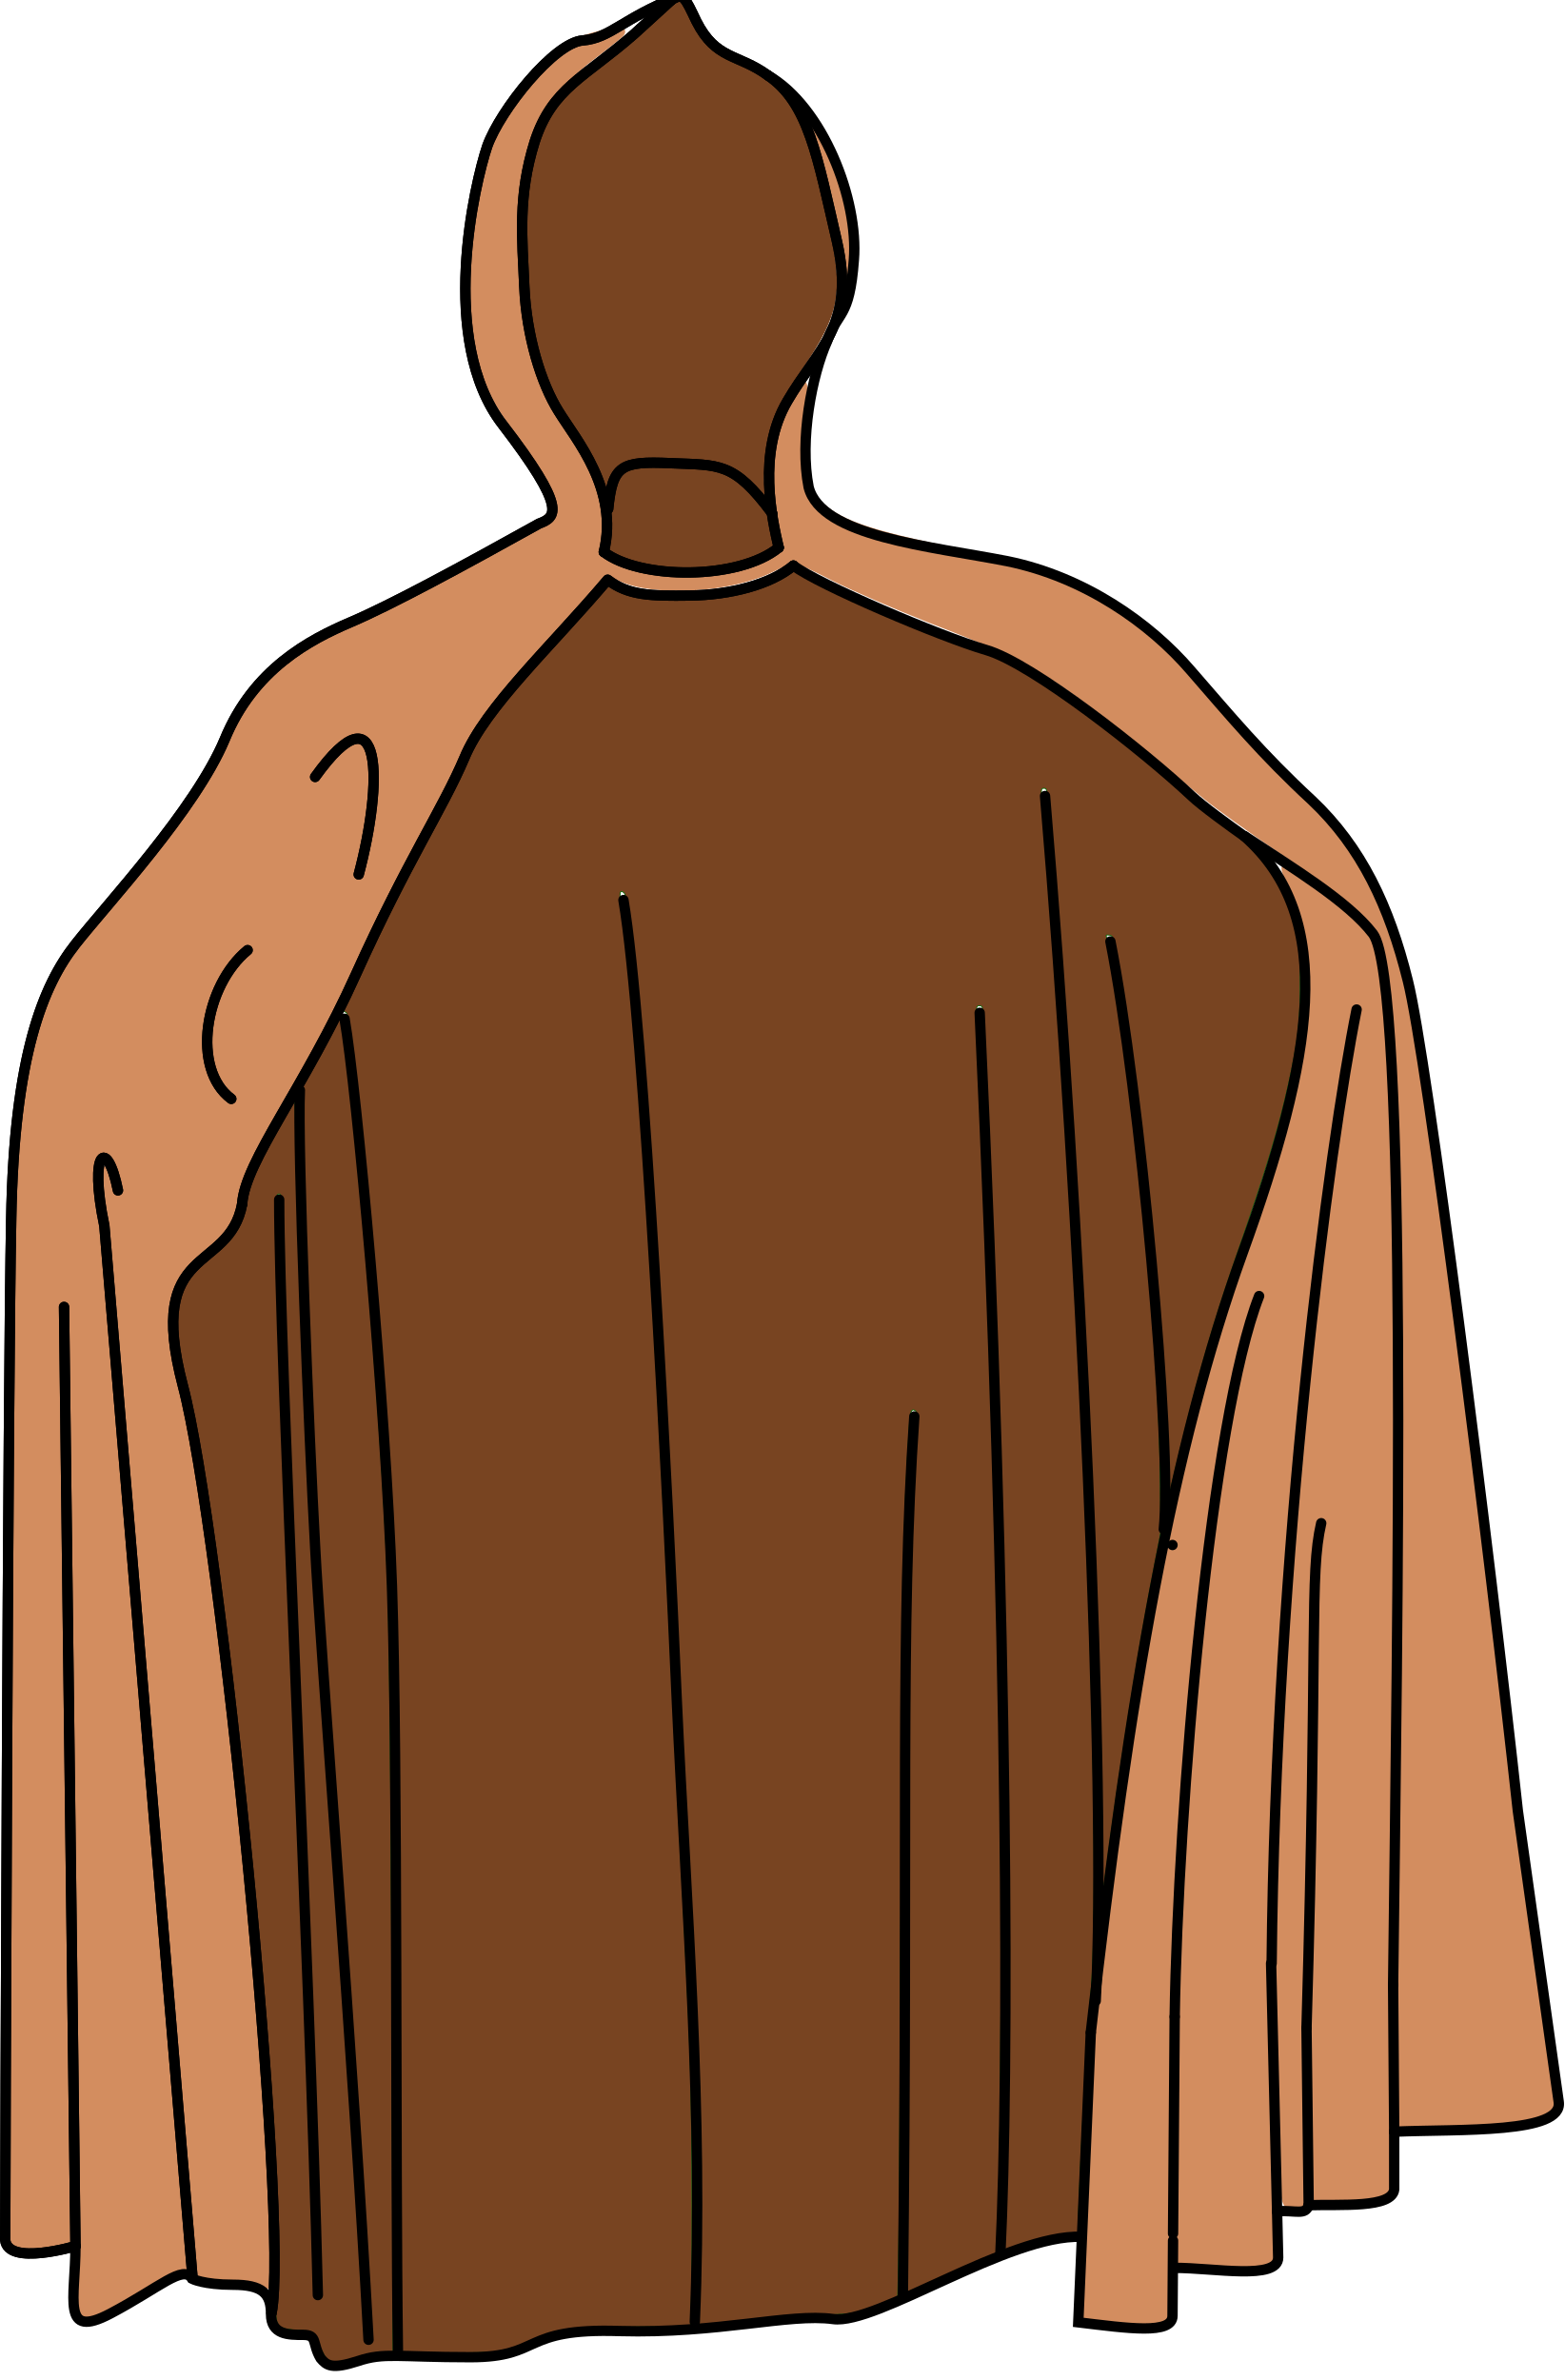
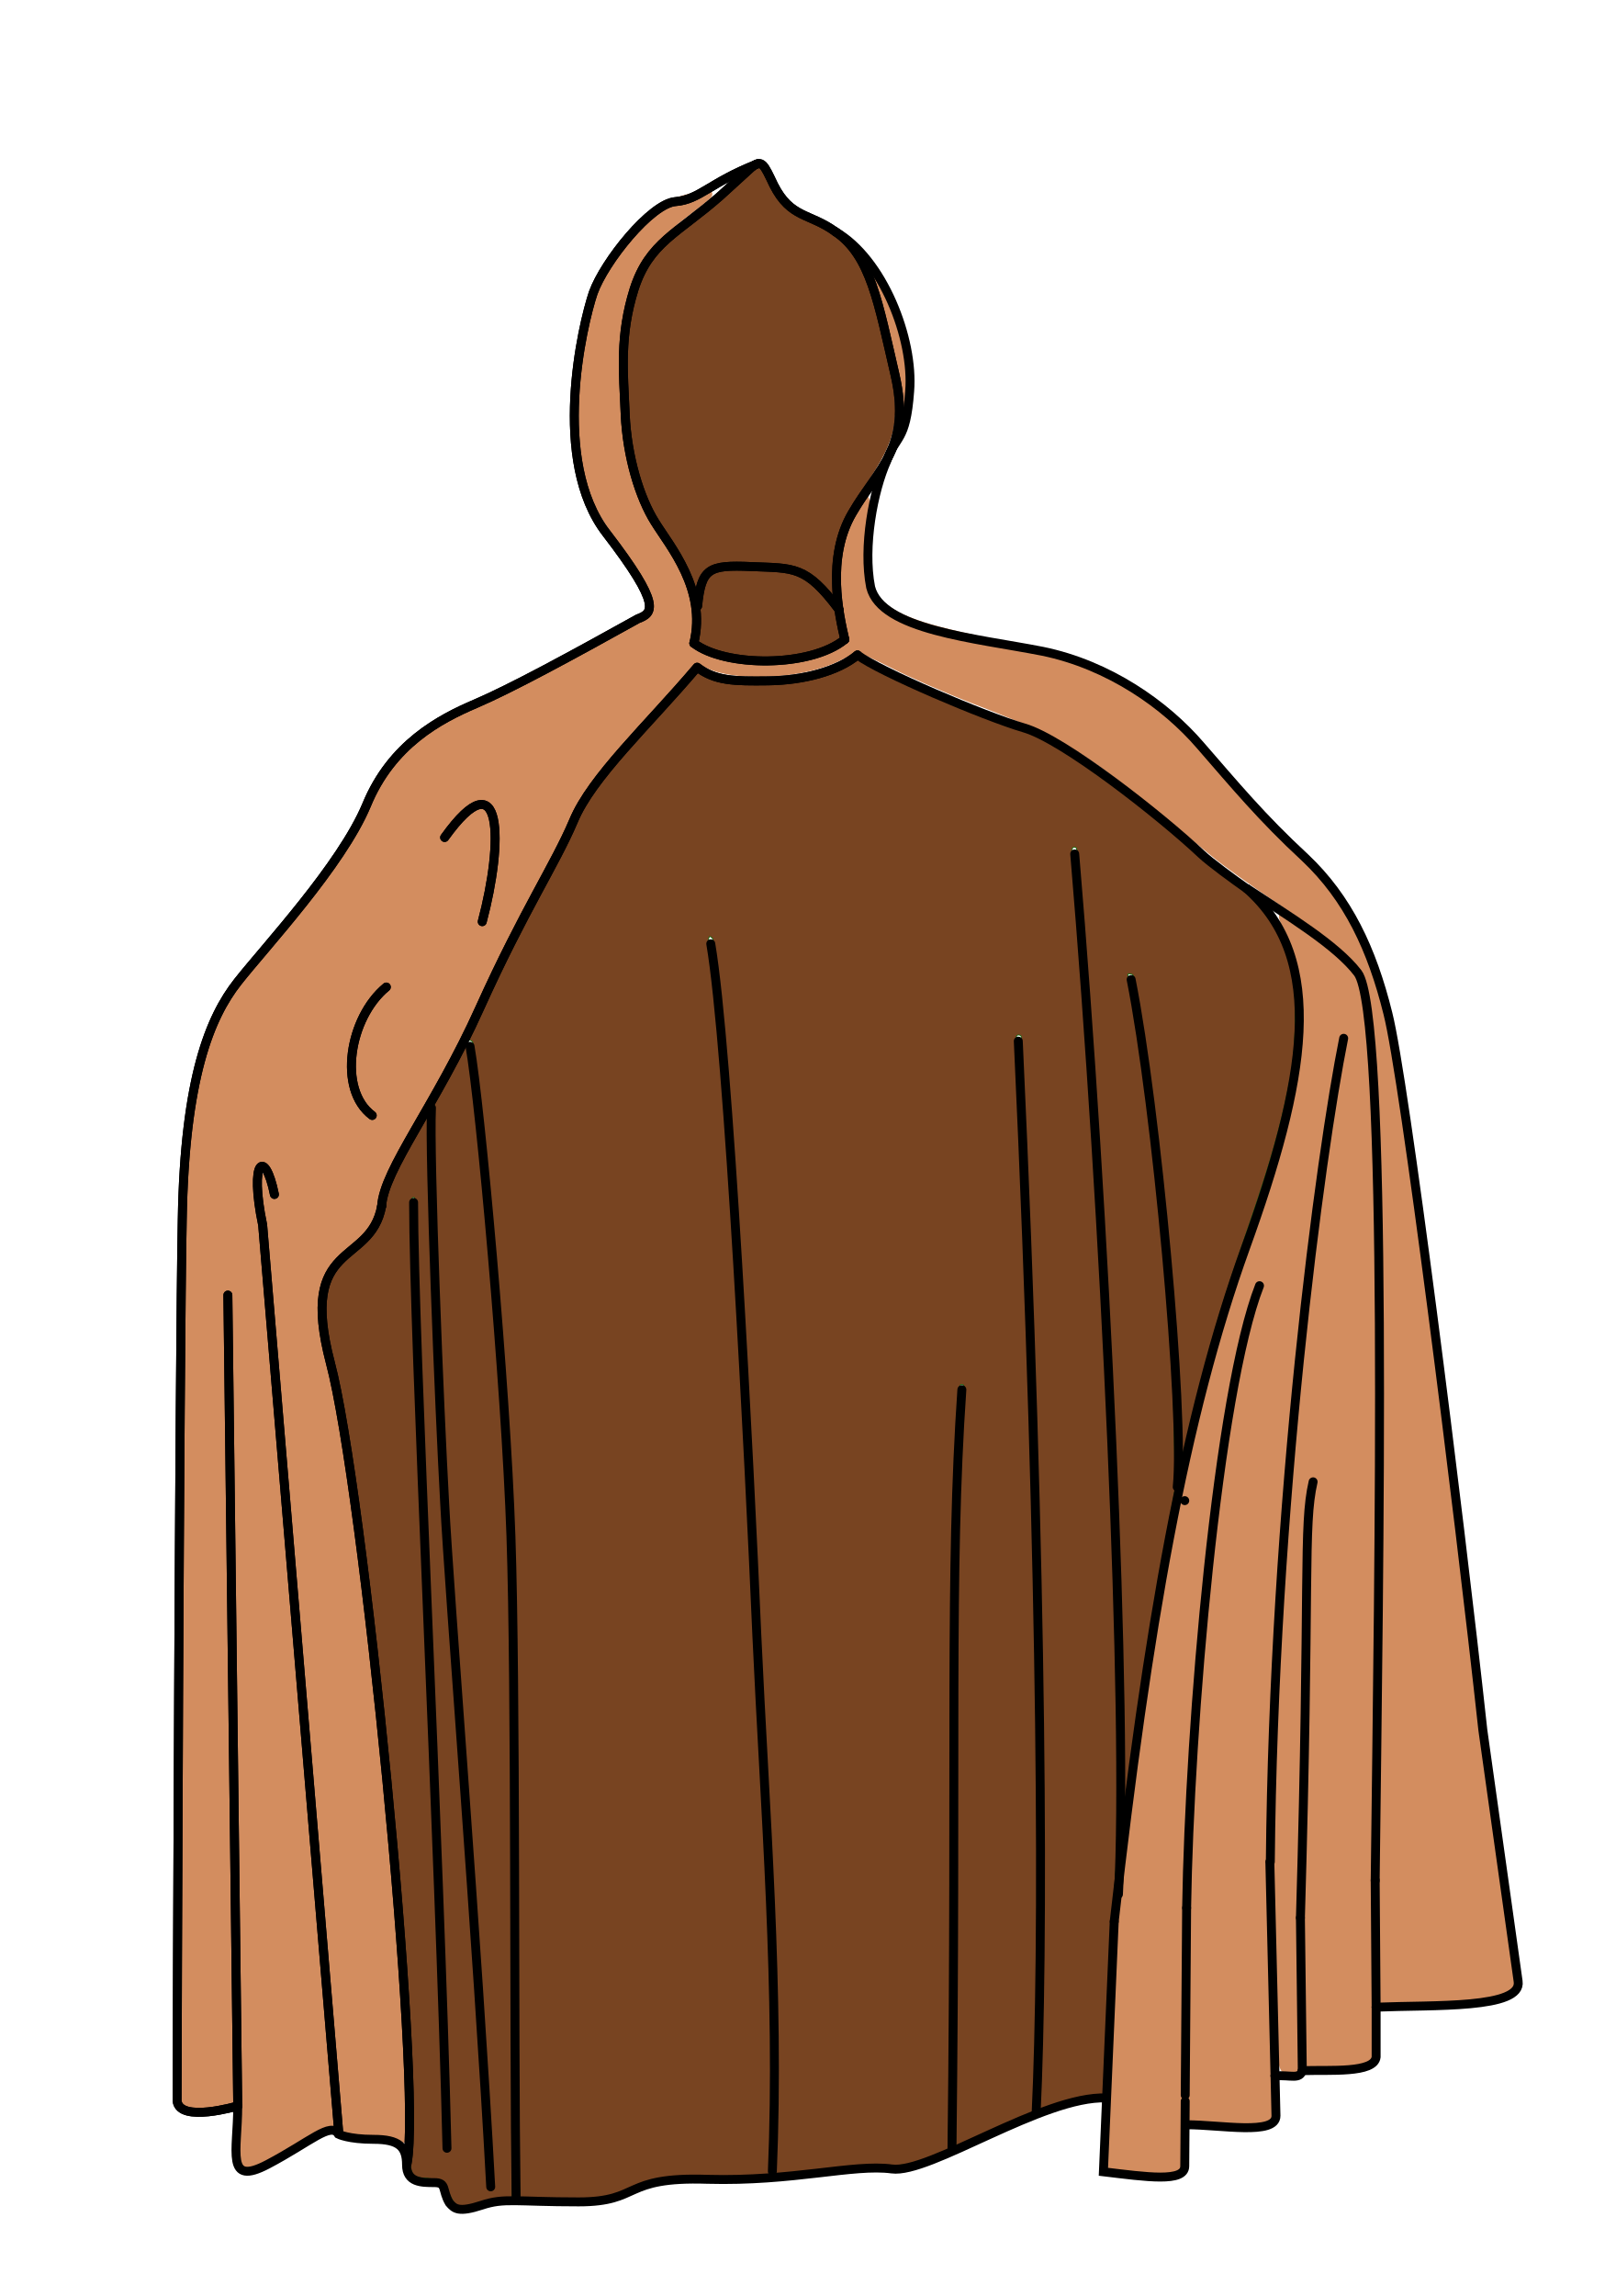
- <svg xmlns="http://www.w3.org/2000/svg" width="79.227mm" height="120.539mm" fill-rule="evenodd" viewBox="0 0 7.973 9.72" version="1.1" id="svg76">
+ <svg xmlns="http://www.w3.org/2000/svg" width="88mm" height="125mm" fill-rule="evenodd" viewBox="0 0 8.856 10.08" version="1.1" id="svg76">
  <defs id="defs80" />
-   <path style="fill:#d38d5f;stroke:#d38d5f;stroke-width:0.053;stroke-linecap:square;stroke-linejoin:round;stroke-miterlimit:4;stroke-dasharray:none;stroke-opacity:1" d="m 0.42,10.583 c -7.6543e-4,-0.003 -0.005,-0.331 -0.01,-0.73 -0.034,-2.881 -0.057,-4.435 -0.065,-4.443 -0.043,-0.043 -0.045,0.252 -0.018,2.416 0.017,1.312 0.026,2.39 0.02,2.396 -0.006,0.006 -0.071,0.012 -0.144,0.013 l -0.133,0.002 -0.006,-1.045 C 0.055,7.464 0.095,4.598 0.13,4.385 0.208,3.921 0.285,3.759 0.613,3.364 0.909,3.007 1.04,2.822 1.149,2.605 1.334,2.238 1.42,2.163 1.973,1.888 2.179,1.786 2.458,1.641 2.592,1.567 2.92,1.387 2.921,1.369 2.636,0.975 2.453,0.723 2.412,0.581 2.414,0.217 c 0.003,-0.498 0.107,-0.809 0.355,-1.061 0.111,-0.113 0.152,-0.14 0.259,-0.17 0.07,-0.019 0.13,-0.033 0.132,-0.03 0.003,0.003 -0.058,0.052 -0.135,0.11 -0.274,0.206 -0.365,0.398 -0.384,0.809 -0.021,0.46 0.047,0.777 0.231,1.078 C 3.021,1.197 3.061,1.308 3.061,1.477 v 0.14 l 0.101,0.046 c 0.085,0.039 0.141,0.046 0.346,0.046 0.223,2.723e-4 0.256,-0.005 0.37,-0.058 L 4.003,1.592 3.984,1.48 c -0.01,-0.062 -0.019,-0.193 -0.018,-0.293 3.118e-4,-0.151 0.01,-0.201 0.057,-0.304 0.031,-0.067 0.06,-0.123 0.064,-0.123 0.004,0 0.007,0.119 0.006,0.265 l -8.61e-4,0.265 0.064,0.068 c 0.101,0.107 0.259,0.164 0.719,0.256 0.63,0.127 0.847,0.241 1.201,0.632 0.103,0.114 0.303,0.328 0.445,0.474 0.306,0.318 0.363,0.39 0.462,0.587 0.099,0.197 0.174,0.452 0.227,0.767 0.084,0.504 0.289,2.075 0.449,3.443 0.036,0.311 0.112,0.89 0.167,1.286 l 0.101,0.722 -0.046,0.03 c -0.049,0.032 -0.376,0.071 -0.604,0.072 l -0.137,5.49e-4 0.014,-2.041 C 7.171,5.069 7.144,3.911 7.061,3.593 7.034,3.49 6.888,3.358 6.539,3.123 6.388,3.02 6.214,2.896 6.153,2.846 5.368,2.196 5.331,2.172 4.742,1.943 4.572,1.876 4.352,1.78 4.251,1.729 4.151,1.677 4.06,1.635 4.049,1.635 4.038,1.635 3.984,1.658 3.928,1.686 3.725,1.789 3.334,1.812 3.163,1.73 l -0.076,-0.036 -0.074,0.083 C 2.672,2.156 2.516,2.338 2.462,2.417 2.427,2.468 2.199,2.906 1.956,3.389 1.713,3.872 1.483,4.32 1.445,4.383 1.327,4.581 1.237,4.775 1.209,4.893 1.187,4.99 1.16,5.029 1.038,5.151 0.828,5.362 0.816,5.452 0.931,5.975 1.083,6.669 1.31,8.814 1.37,10.139 c 0.013,0.294 0.012,0.306 -0.026,0.292 -0.022,-0.009 -0.104,-0.021 -0.183,-0.028 C 1.021,10.391 1.018,10.389 1.007,10.324 1.002,10.288 0.901,9.088 0.783,7.657 0.665,6.227 0.56,5.004 0.548,4.941 c -0.027,-0.153 -0.024,-0.228 0.006,-0.135 0.03,0.095 0.089,0.095 0.068,0 -0.022,-0.102 -0.049,-0.144 -0.093,-0.144 -0.051,0 -0.064,0.086 -0.04,0.26 0.01,0.072 0.113,1.283 0.23,2.691 0.117,1.408 0.217,2.601 0.223,2.651 0.008,0.063 0.003,0.091 -0.015,0.091 -0.014,8e-5 -0.117,0.053 -0.228,0.117 -0.169,0.098 -0.271,0.139 -0.278,0.112 z M 1.209,4.383 c 0,-0.013 -0.023,-0.05 -0.05,-0.083 C 1.095,4.224 1.074,4.096 1.103,3.964 1.127,3.857 1.205,3.708 1.261,3.661 c 0.041,-0.034 0.043,-0.065 0.005,-0.065 -0.045,0 -0.114,0.086 -0.175,0.22 -0.049,0.107 -0.056,0.146 -0.049,0.288 0.006,0.129 0.018,0.178 0.057,0.233 0.048,0.067 0.11,0.093 0.11,0.046 z M 1.897,3.069 c 0.067,-0.348 0.038,-0.56 -0.075,-0.56 -0.052,0 -0.23,0.171 -0.23,0.221 0,0.056 0.028,0.041 0.114,-0.061 0.084,-0.1 0.128,-0.119 0.15,-0.062 0.023,0.06 0.012,0.314 -0.019,0.457 -0.038,0.174 -0.039,0.192 -0.004,0.192 0.019,0 0.04,-0.063 0.064,-0.187 z" id="path925" />
-   <path style="fill:#d38d5f;stroke:#d38d5f;stroke-width:0.053;stroke-linecap:square;stroke-linejoin:round;stroke-miterlimit:4;stroke-dasharray:none;stroke-opacity:1" d="m 5.608,10.616 -0.082,-0.009 0.013,-0.196 C 5.545,10.304 5.561,9.976 5.573,9.683 5.602,9.013 5.689,8.263 5.85,7.301 5.99,6.464 6.117,5.941 6.359,5.216 6.625,4.418 6.679,4.18 6.678,3.812 6.678,3.565 6.658,3.446 6.593,3.313 6.57,3.265 6.555,3.223 6.559,3.219 c 0.01,-0.01 0.333,0.232 0.379,0.284 0.054,0.061 0.078,0.139 0.102,0.333 0.054,0.43 0.068,1.41 0.053,3.752 -0.014,2.173 -0.018,2.383 -0.05,2.392 -0.019,0.006 -0.105,0.017 -0.192,0.025 l -0.157,0.015 0.015,-1.277 c 0.008,-0.702 0.023,-1.488 0.033,-1.746 0.01,-0.258 0.014,-0.473 0.009,-0.478 -0.005,-0.005 -0.02,0.002 -0.034,0.015 -0.031,0.031 -0.089,2.511 -0.073,3.101 l 0.011,0.4 h -0.049 c -0.046,0 -0.05,-0.011 -0.064,-0.165 -0.023,-0.263 -0.018,-1.722 0.008,-2.201 0.069,-1.29 0.227,-2.808 0.374,-3.589 0.038,-0.202 0.038,-0.184 0.002,-0.184 -0.083,0 -0.292,1.674 -0.411,3.294 -0.028,0.383 -0.036,0.781 -0.037,1.812 l -8.849e-4,1.322 -0.232,0.006 -0.232,0.006 0.012,-0.933 c 0.022,-1.639 0.163,-3.065 0.38,-3.849 0.043,-0.155 0.043,-0.22 -0.001,-0.174 -0.058,0.061 -0.184,0.661 -0.255,1.214 -0.069,0.539 -0.105,0.953 -0.164,1.865 -0.008,0.123 -0.02,0.66 -0.027,1.194 l -0.013,0.97 -0.128,0.002 c -0.07,0.001 -0.164,-0.002 -0.209,-0.007 z" id="path927" />
-   <path style="fill:#d38d5f;stroke:#d38d5f;stroke-width:0.053;stroke-linecap:square;stroke-linejoin:round;stroke-miterlimit:4;stroke-dasharray:none;stroke-opacity:1" d="m 4.317,0.185 c -5.32e-5,-0.066 -0.01,-0.129 -0.051,-0.308 -0.047,-0.207 -0.072,-0.306 -0.101,-0.392 -0.013,-0.039 -0.023,-0.072 -0.022,-0.074 0.003,-0.003 0.036,0.053 0.065,0.11 0.08,0.161 0.13,0.358 0.13,0.512 -6e-6,0.047 -0.014,0.192 -0.019,0.197 -0.001,0.001 -0.002,-0.019 -0.002,-0.045 z" id="path929" />
-   <path style="fill:#784421;stroke:#006400;stroke-width:0.004;stroke-linecap:square;stroke-linejoin:round;stroke-miterlimit:4;stroke-dasharray:none" d="m 1.665,10.817 c -0.012,-0.013 -0.029,-0.046 -0.038,-0.072 -0.009,-0.027 -0.021,-0.052 -0.027,-0.058 -0.006,-0.005 -0.043,-0.012 -0.081,-0.015 -0.118,-0.009 -0.121,-0.014 -0.109,-0.196 0.046,-0.687 -0.27,-3.868 -0.46,-4.631 -0.036,-0.146 -0.047,-0.218 -0.048,-0.313 -0.001,-0.156 0.036,-0.235 0.159,-0.338 0.127,-0.106 0.167,-0.165 0.19,-0.28 0.024,-0.12 0.059,-0.199 0.186,-0.426 l 0.065,-0.116 0.005,0.157 c 0.003,0.087 0.009,0.307 0.013,0.489 0.016,0.619 0.052,1.453 0.083,1.92 0.008,0.122 0.04,0.572 0.071,0.999 0.089,1.234 0.134,1.909 0.169,2.522 0.008,0.147 0.017,0.27 0.019,0.273 0.002,0.004 0.009,0.007 0.015,0.007 0.008,0 0.011,-0.012 0.011,-0.051 -2.34e-4,-0.146 -0.078,-1.333 -0.177,-2.706 -0.073,-1.014 -0.084,-1.172 -0.097,-1.429 -0.035,-0.661 -0.071,-1.686 -0.072,-2.063 l -6.96e-4,-0.189 0.061,-0.109 c 0.082,-0.146 0.157,-0.296 0.244,-0.485 0.093,-0.203 0.207,-0.431 0.326,-0.654 0.052,-0.097 0.131,-0.253 0.176,-0.345 0.119,-0.246 0.158,-0.3 0.5,-0.682 0.116,-0.13 0.219,-0.245 0.229,-0.257 l 0.018,-0.021 0.045,0.023 c 0.085,0.044 0.247,0.061 0.438,0.046 0.19,-0.015 0.332,-0.056 0.438,-0.126 l 0.027,-0.018 0.044,0.027 c 0.141,0.086 0.588,0.28 0.865,0.375 0.067,0.023 0.143,0.052 0.169,0.066 0.196,0.099 0.589,0.388 0.868,0.637 0.116,0.104 0.133,0.117 0.241,0.196 0.188,0.136 0.286,0.264 0.349,0.455 0.04,0.12 0.049,0.19 0.048,0.383 -3.94e-4,0.194 -0.012,0.295 -0.06,0.51 -0.052,0.233 -0.113,0.434 -0.259,0.856 -0.136,0.391 -0.223,0.699 -0.34,1.199 -0.01,0.044 -0.011,0.037 -0.02,-0.2 -0.029,-0.779 -0.147,-1.913 -0.267,-2.565 -0.008,-0.042 -0.012,-0.049 -0.026,-0.051 -0.009,-0.001 -0.017,-10e-4 -0.017,7.186e-4 0,0.002 0.015,0.093 0.033,0.202 0.124,0.735 0.235,1.902 0.242,2.537 0.002,0.157 0.004,0.287 0.005,0.288 0.001,0.001 -0.012,0.076 -0.03,0.166 -0.091,0.461 -0.18,1.027 -0.264,1.673 l -0.014,0.106 -0.005,-0.539 c -0.005,-0.532 -0.009,-0.716 -0.032,-1.309 -0.041,-1.086 -0.114,-2.328 -0.203,-3.473 -0.032,-0.41 -0.031,-0.4 -0.049,-0.4 -0.018,0 -0.018,-0.004 3.36e-4,0.219 0.051,0.611 0.114,1.555 0.158,2.356 0.09,1.666 0.123,3.224 0.076,3.609 -0.012,0.1 -0.06,1.013 -0.06,1.16 -8e-5,0.024 -6.95e-4,0.025 -0.035,0.025 -0.05,0 -0.173,0.027 -0.264,0.057 -0.043,0.015 -0.08,0.025 -0.081,0.024 -0.001,-0.001 7.7e-4,-0.07 0.004,-0.153 0.004,-0.083 0.01,-0.396 0.015,-0.695 0.019,-1.236 -0.027,-3.29 -0.117,-5.234 -0.006,-0.133 -0.011,-0.246 -0.011,-0.251 -5e-6,-0.005 -0.007,-0.009 -0.015,-0.009 -0.014,0 -0.015,0.005 -0.015,0.059 0,0.033 0.003,0.127 0.007,0.209 0.038,0.763 0.08,2.03 0.106,3.145 0.02,0.881 0.016,2.383 -0.007,2.849 l -0.005,0.096 -0.128,0.055 c -0.07,0.031 -0.173,0.076 -0.229,0.102 -0.055,0.025 -0.102,0.045 -0.103,0.044 -0.001,-0.001 0.001,-0.766 0.005,-1.699 0.007,-1.847 0.013,-2.22 0.045,-2.685 0.005,-0.077 0.005,-0.107 -0.002,-0.111 -0.02,-0.013 -0.027,0.003 -0.031,0.079 -0.031,0.497 -0.035,0.71 -0.042,2.381 -0.004,0.89 -0.009,1.717 -0.012,1.838 l -0.005,0.22 -0.082,0.032 c -0.144,0.056 -0.138,0.054 -0.337,0.061 -0.161,0.005 -0.243,0.012 -0.568,0.049 l -0.038,0.004 0.005,-0.093 c 0.008,-0.147 0.007,-0.946 -0.001,-1.19 -0.009,-0.277 -0.024,-0.592 -0.053,-1.135 -0.012,-0.232 -0.029,-0.568 -0.038,-0.747 -0.069,-1.475 -0.115,-2.298 -0.169,-3.051 -0.043,-0.6 -0.092,-1.064 -0.113,-1.086 -0.023,-0.023 -0.027,0.001 -0.015,0.083 0.072,0.497 0.163,1.879 0.26,3.986 0.009,0.183 0.025,0.52 0.038,0.751 0.029,0.552 0.043,0.837 0.053,1.116 0.009,0.242 0.013,0.943 0.007,1.208 l -0.004,0.156 -0.033,0.004 c -0.018,0.003 -0.132,0.004 -0.254,0.004 -0.316,0 -0.399,0.011 -0.542,0.075 -0.127,0.056 -0.134,0.057 -0.401,0.057 -0.131,0 -0.241,-0.003 -0.244,-0.006 -0.003,-0.003 -0.009,-0.591 -0.012,-1.305 -0.006,-1.388 -0.017,-2.496 -0.029,-2.736 -0.029,-0.608 -0.09,-1.424 -0.162,-2.138 -0.026,-0.262 -0.068,-0.614 -0.075,-0.639 -0.002,-0.007 -0.011,-0.013 -0.02,-0.013 -0.014,0 -0.015,0.003 -0.011,0.036 0.003,0.02 0.013,0.1 0.023,0.179 0.078,0.607 0.188,1.977 0.215,2.697 0.011,0.278 0.022,1.573 0.025,2.849 l 0.003,1.072 -0.057,0.005 c -0.031,0.003 -0.086,0.014 -0.121,0.024 -0.035,0.01 -0.082,0.02 -0.103,0.023 -0.037,0.004 -0.041,0.003 -0.061,-0.02 z m -0.033,-0.315 c 0.005,-0.014 -0.005,-0.398 -0.032,-1.142 -0.019,-0.541 -0.028,-0.763 -0.079,-2.033 -0.053,-1.327 -0.07,-1.801 -0.08,-2.223 -0.005,-0.212 -0.006,-0.224 -0.019,-0.224 -0.013,0 -0.014,0.009 -0.014,0.164 1.8e-5,0.245 0.018,0.773 0.079,2.291 0.063,1.569 0.085,2.172 0.101,2.715 0.01,0.334 0.015,0.449 0.02,0.457 0.006,0.01 0.018,0.008 0.023,-0.006 z" id="path911" />
-   <path style="fill:#784421;stroke:#006400;stroke-width:0;stroke-linecap:square;stroke-linejoin:round;stroke-miterlimit:4;stroke-dasharray:none" d="m 3.84,1.276 c -0.105,-0.11 -0.16,-0.126 -0.414,-0.128 -0.203,-0.001 -0.226,0.001 -0.265,0.03 -0.023,0.018 -0.051,0.055 -0.061,0.084 -0.01,0.029 -0.018,0.042 -0.019,0.029 -0.001,-0.038 -0.085,-0.206 -0.152,-0.306 -0.166,-0.248 -0.227,-0.464 -0.248,-0.878 -0.018,-0.368 0.054,-0.68 0.193,-0.828 0.026,-0.028 0.115,-0.107 0.198,-0.174 0.083,-0.068 0.202,-0.17 0.265,-0.227 0.063,-0.057 0.118,-0.104 0.124,-0.104 0.005,0 0.028,0.036 0.05,0.08 0.069,0.138 0.104,0.172 0.255,0.249 0.268,0.136 0.329,0.247 0.459,0.838 0.076,0.346 0.057,0.449 -0.135,0.736 -0.051,0.075 -0.109,0.174 -0.129,0.22 -0.041,0.092 -0.075,0.294 -0.063,0.383 0.004,0.031 0.006,0.057 0.004,0.057 -0.002,0 -0.03,-0.028 -0.062,-0.061 z" id="path913" />
-   <path style="fill:#784421;stroke:#006400;stroke-width:0;stroke-linecap:square;stroke-linejoin:round;stroke-miterlimit:4;stroke-dasharray:none" d="M 3.248,1.672 C 3.203,1.66 3.146,1.639 3.122,1.627 l -0.044,-0.022 0.013,-0.152 c 0.016,-0.179 0.042,-0.251 0.098,-0.272 0.053,-0.02 0.341,-0.019 0.432,0.001 0.151,0.034 0.301,0.185 0.32,0.321 0.012,0.088 0.005,0.096 -0.131,0.148 C 3.696,1.695 3.373,1.707 3.248,1.672 Z" id="path915" />
-   <g transform="matrix(2.7764,0,0,2.7764,-13.59447,-3.411748)" fill="none" stroke="#000000" stroke-linecap="round" id="g74" style="stroke-width:0.019;stroke-miterlimit:4;stroke-dasharray:none">
+   <path style="fill:#d38d5f;stroke:#d38d5f;stroke-width:0.049;stroke-linecap:square;stroke-linejoin:round;stroke-miterlimit:4;stroke-dasharray:none;stroke-opacity:1" d="m 1.336,10.605 c -7.105e-4,-0.003 -0.005,-0.308 -0.009,-0.678 C 1.294,7.253 1.273,5.81 1.266,5.803 1.226,5.763 1.224,6.037 1.249,8.045 c 0.016,1.218 0.024,2.219 0.019,2.224 -0.005,0.005 -0.066,0.011 -0.134,0.012 l -0.124,0.002 -0.005,-0.97 C 0.997,7.71 1.034,5.05 1.067,4.852 1.139,4.421 1.21,4.271 1.515,3.905 1.79,3.573 1.911,3.401 2.013,3.2 2.184,2.859 2.263,2.79 2.777,2.534 2.968,2.439 3.227,2.305 3.352,2.237 3.655,2.069 3.657,2.052 3.392,1.687 3.223,1.453 3.184,1.321 3.186,0.984 3.189,0.522 3.286,0.233 3.516,-5.4655519e-4 3.619,-0.105 3.657,-0.13 3.756,-0.158 c 0.065,-0.018 0.12,-0.031 0.123,-0.028 0.003,0.003 -0.054,0.049 -0.126,0.103 C 3.5,0.107 3.415,0.286 3.397,0.667 3.377,1.094 3.44,1.388 3.611,1.667 3.749,1.893 3.786,1.996 3.786,2.152 V 2.282 l 0.094,0.043 C 3.959,2.361 4.011,2.368 4.201,2.368 4.408,2.368 4.439,2.363 4.545,2.314 L 4.661,2.26 4.643,2.156 c -0.01,-0.057 -0.017,-0.179 -0.017,-0.272 2.894e-4,-0.14 0.009,-0.187 0.053,-0.282 0.029,-0.063 0.056,-0.114 0.06,-0.114 0.004,0 0.006,0.111 0.006,0.246 l -7.991e-4,0.246 0.059,0.063 c 0.093,0.1 0.24,0.152 0.667,0.238 0.585,0.118 0.786,0.223 1.115,0.587 0.096,0.106 0.282,0.304 0.413,0.44 0.284,0.295 0.337,0.362 0.429,0.545 0.092,0.183 0.162,0.42 0.21,0.712 0.078,0.468 0.268,1.926 0.417,3.195 0.034,0.288 0.104,0.826 0.155,1.194 l 0.094,0.67 -0.043,0.028 c -0.045,0.03 -0.349,0.066 -0.561,0.067 L 7.573,9.719 7.586,7.825 C 7.601,5.486 7.576,4.412 7.499,4.117 7.474,4.021 7.339,3.899 7.015,3.68 6.874,3.585 6.713,3.47 6.657,3.423 5.928,2.82 5.893,2.798 5.347,2.585 5.189,2.524 4.985,2.434 4.892,2.386 4.799,2.339 4.714,2.3 4.704,2.3 c -0.01,4.96e-5 -0.061,0.021 -0.112,0.048 -0.188,0.096 -0.551,0.116 -0.71,0.04 l -0.071,-0.034 -0.069,0.077 C 3.426,2.783 3.281,2.952 3.231,3.026 3.198,3.073 2.987,3.479 2.761,3.927 2.536,4.376 2.322,4.791 2.287,4.85 2.177,5.034 2.094,5.214 2.068,5.324 2.047,5.413 2.023,5.45 1.91,5.563 1.714,5.759 1.703,5.842 1.81,6.328 1.951,6.972 2.161,8.963 2.218,10.192 c 0.012,0.273 0.011,0.284 -0.024,0.271 -0.02,-0.008 -0.097,-0.019 -0.17,-0.026 -0.13,-0.011 -0.133,-0.012 -0.143,-0.073 -0.005,-0.034 -0.099,-1.148 -0.208,-2.475 C 1.563,6.561 1.465,5.427 1.455,5.368 1.429,5.226 1.432,5.156 1.46,5.243 c 0.028,0.088 0.082,0.088 0.064,0 C 1.503,5.148 1.478,5.109 1.437,5.109 c -0.047,0 -0.06,0.08 -0.038,0.241 0.009,0.067 0.105,1.191 0.213,2.497 0.108,1.307 0.201,2.414 0.207,2.46 0.007,0.059 0.003,0.084 -0.014,0.084 -0.013,7.4e-5 -0.109,0.049 -0.212,0.109 C 1.437,10.591 1.342,10.63 1.336,10.605 Z M 2.068,4.85 c 0,-0.012 -0.021,-0.047 -0.047,-0.077 -0.059,-0.07 -0.078,-0.189 -0.051,-0.311 0.022,-0.099 0.094,-0.238 0.146,-0.281 0.038,-0.031 0.04,-0.06 0.005,-0.06 -0.042,0 -0.106,0.08 -0.162,0.204 -0.045,0.099 -0.052,0.136 -0.046,0.267 0.005,0.12 0.017,0.166 0.053,0.216 0.045,0.063 0.102,0.087 0.102,0.042 z M 2.707,3.63 c 0.062,-0.323 0.035,-0.519 -0.07,-0.519 -0.048,0 -0.214,0.159 -0.214,0.205 0,0.052 0.026,0.038 0.105,-0.057 0.078,-0.093 0.119,-0.11 0.139,-0.058 0.021,0.055 0.011,0.291 -0.018,0.424 -0.035,0.161 -0.036,0.178 -0.003,0.178 0.017,0 0.038,-0.059 0.059,-0.173 z" id="path925" />
+   <path style="fill:#d38d5f;stroke:#d38d5f;stroke-width:0.049;stroke-linecap:square;stroke-linejoin:round;stroke-miterlimit:4;stroke-dasharray:none;stroke-opacity:1" d="m 6.15,10.635 -0.076,-0.008 0.012,-0.182 c 0.006,-0.1 0.021,-0.404 0.032,-0.676 C 6.145,9.148 6.226,8.451 6.375,7.558 6.505,6.782 6.624,6.296 6.848,5.624 7.095,4.882 7.145,4.662 7.144,4.32 7.144,4.091 7.125,3.981 7.065,3.857 7.044,3.813 7.03,3.773 7.034,3.769 c 0.009,-0.009 0.309,0.215 0.352,0.263 0.05,0.057 0.072,0.129 0.095,0.309 0.05,0.399 0.063,1.309 0.049,3.483 -0.013,2.017 -0.017,2.211 -0.046,2.22 -0.018,0.005 -0.098,0.016 -0.178,0.023 l -0.146,0.014 0.014,-1.185 c 0.008,-0.652 0.022,-1.381 0.031,-1.62 0.009,-0.239 0.013,-0.439 0.008,-0.444 -0.005,-0.005 -0.019,0.002 -0.031,0.014 -0.029,0.029 -0.083,2.33 -0.068,2.878 l 0.01,0.371 h -0.046 c -0.043,0 -0.047,-0.01 -0.059,-0.153 -0.021,-0.244 -0.017,-1.599 0.007,-2.043 0.064,-1.197 0.211,-2.606 0.347,-3.331 0.035,-0.187 0.035,-0.171 0.002,-0.171 -0.077,0 -0.271,1.554 -0.382,3.057 -0.026,0.355 -0.034,0.725 -0.034,1.682 l -8.213e-4,1.227 -0.215,0.006 -0.215,0.006 0.012,-0.866 C 6.558,7.986 6.689,6.662 6.891,5.935 6.93,5.791 6.93,5.731 6.889,5.773 6.836,5.83 6.719,6.387 6.653,6.9 6.589,7.401 6.555,7.784 6.501,8.631 c -0.007,0.114 -0.019,0.613 -0.025,1.108 l -0.012,0.9 -0.119,0.002 c -0.065,0.001 -0.153,-0.002 -0.194,-0.006 z" id="path927" />
+   <path style="fill:#d38d5f;stroke:#d38d5f;stroke-width:0.049;stroke-linecap:square;stroke-linejoin:round;stroke-miterlimit:4;stroke-dasharray:none;stroke-opacity:1" d="M 4.952,0.954 C 4.952,0.892 4.943,0.834 4.905,0.668 4.861,0.475 4.838,0.384 4.811,0.304 c -0.012,-0.036 -0.021,-0.067 -0.02,-0.068 0.003,-0.003 0.033,0.049 0.06,0.102 0.074,0.149 0.121,0.332 0.121,0.475 -5.5e-6,0.044 -0.013,0.178 -0.018,0.183 -0.001,0.001 -0.002,-0.018 -0.002,-0.042 z" id="path929" />
+   <path style="fill:#784421;stroke:#006400;stroke-width:0.004;stroke-linecap:square;stroke-linejoin:round;stroke-miterlimit:4;stroke-dasharray:none" d="m 2.491,10.821 c -0.011,-0.012 -0.027,-0.042 -0.035,-0.067 -0.008,-0.025 -0.02,-0.049 -0.025,-0.053 -0.006,-0.005 -0.04,-0.011 -0.075,-0.014 C 2.245,10.679 2.243,10.674 2.254,10.505 2.297,9.868 2.004,6.916 1.827,6.207 1.793,6.072 1.783,6.005 1.783,5.916 1.782,5.772 1.816,5.698 1.93,5.603 2.048,5.504 2.085,5.449 2.107,5.343 2.129,5.232 2.161,5.159 2.28,4.948 l 0.06,-0.108 0.005,0.146 c 0.003,0.08 0.008,0.285 0.012,0.454 0.014,0.574 0.048,1.349 0.077,1.782 0.008,0.114 0.037,0.531 0.066,0.928 0.082,1.145 0.125,1.771 0.157,2.341 0.008,0.136 0.016,0.25 0.018,0.254 0.002,0.003 0.008,0.006 0.014,0.006 0.008,0 0.01,-0.011 0.01,-0.047 C 2.699,10.568 2.627,9.466 2.535,8.192 2.468,7.251 2.458,7.104 2.445,6.865 2.413,6.251 2.379,5.3 2.378,4.95 L 2.377,4.775 2.434,4.674 C 2.51,4.538 2.58,4.399 2.661,4.223 2.747,4.035 2.853,3.823 2.963,3.617 3.011,3.526 3.085,3.382 3.126,3.296 3.237,3.068 3.273,3.018 3.59,2.663 3.698,2.543 3.794,2.435 3.803,2.424 l 0.017,-0.02 0.042,0.022 c 0.079,0.041 0.23,0.056 0.406,0.043 0.176,-0.014 0.309,-0.052 0.407,-0.117 l 0.025,-0.017 0.041,0.025 c 0.131,0.08 0.546,0.26 0.803,0.348 0.062,0.021 0.132,0.049 0.157,0.061 0.182,0.092 0.546,0.36 0.805,0.591 0.108,0.097 0.123,0.109 0.223,0.182 0.174,0.126 0.265,0.245 0.324,0.422 0.037,0.111 0.045,0.177 0.045,0.355 -3.653e-4,0.18 -0.011,0.274 -0.055,0.473 C 6.995,5.009 6.938,5.196 6.802,5.588 6.676,5.951 6.595,6.236 6.487,6.701 6.478,6.741 6.477,6.735 6.469,6.515 6.442,5.792 6.332,4.739 6.221,4.135 6.214,4.096 6.21,4.089 6.197,4.087 c -0.009,-0.001 -0.016,-9.281e-4 -0.016,6.67e-4 0,0.002 0.014,0.086 0.031,0.188 0.115,0.682 0.218,1.765 0.224,2.355 0.002,0.146 0.004,0.266 0.005,0.268 0.001,0.001 -0.012,0.071 -0.028,0.154 -0.084,0.428 -0.167,0.953 -0.245,1.553 l -0.013,0.098 -0.004,-0.501 C 6.147,7.708 6.143,7.537 6.122,6.988 6.084,5.98 6.016,4.827 5.934,3.764 5.904,3.383 5.905,3.393 5.888,3.393 c -0.017,0 -0.017,-0.003 3.118e-4,0.204 0.047,0.567 0.106,1.443 0.146,2.187 0.084,1.546 0.114,2.992 0.07,3.35 -0.011,0.093 -0.055,0.94 -0.056,1.076 -7.43e-5,0.022 -6.451e-4,0.023 -0.032,0.023 -0.046,0 -0.16,0.025 -0.245,0.053 -0.04,0.014 -0.074,0.024 -0.075,0.022 -0.001,-0.001 7.146e-4,-0.065 0.004,-0.142 0.003,-0.077 0.009,-0.367 0.014,-0.645 0.017,-1.147 -0.025,-3.053 -0.108,-4.858 -0.006,-0.123 -0.01,-0.228 -0.01,-0.233 -4.6e-6,-0.005 -0.006,-0.009 -0.014,-0.009 -0.013,0 -0.014,0.005 -0.014,0.055 0,0.03 0.003,0.118 0.007,0.194 0.035,0.708 0.075,1.885 0.098,2.919 0.019,0.818 0.015,2.211 -0.006,2.645 l -0.004,0.089 -0.119,0.051 c -0.065,0.028 -0.161,0.071 -0.212,0.094 -0.051,0.024 -0.094,0.042 -0.095,0.041 -0.001,-10e-4 9.282e-4,-0.711 0.004,-1.577 C 5.246,7.219 5.252,6.874 5.281,6.442 5.286,6.37 5.286,6.343 5.28,6.339 5.261,6.328 5.255,6.342 5.251,6.412 5.222,6.873 5.218,7.071 5.212,8.622 5.208,9.448 5.203,10.216 5.201,10.328 l -0.005,0.204 -0.076,0.029 c -0.134,0.052 -0.128,0.051 -0.313,0.056 -0.149,0.004 -0.226,0.011 -0.527,0.045 l -0.035,0.004 0.005,-0.086 c 0.007,-0.136 0.006,-0.878 -0.001,-1.105 C 4.24,9.219 4.226,8.927 4.2,8.423 4.188,8.207 4.173,7.895 4.165,7.73 4.1,6.361 4.058,5.597 4.008,4.898 3.968,4.341 3.923,3.91 3.903,3.89 c -0.021,-0.022 -0.025,0.001 -0.014,0.077 0.067,0.461 0.151,1.744 0.242,3.699 0.008,0.169 0.024,0.483 0.035,0.697 0.027,0.512 0.04,0.777 0.05,1.036 0.009,0.224 0.012,0.875 0.006,1.121 l -0.004,0.145 -0.031,0.004 c -0.017,0.002 -0.123,0.004 -0.236,0.004 -0.293,0 -0.37,0.011 -0.503,0.069 -0.118,0.052 -0.125,0.053 -0.372,0.053 -0.122,0 -0.224,-0.003 -0.227,-0.006 C 2.845,10.787 2.84,10.242 2.838,9.579 2.832,8.291 2.822,7.262 2.811,7.04 2.785,6.476 2.727,5.719 2.661,5.055 2.636,4.812 2.598,4.486 2.591,4.462 c -0.002,-0.007 -0.01,-0.012 -0.018,-0.012 -0.013,0 -0.014,0.003 -0.01,0.033 0.002,0.018 0.012,0.093 0.021,0.166 0.073,0.563 0.174,1.835 0.199,2.503 0.01,0.258 0.02,1.46 0.023,2.644 l 0.002,0.995 -0.053,0.005 c -0.029,0.003 -0.08,0.013 -0.112,0.022 -0.033,0.009 -0.076,0.019 -0.096,0.021 -0.034,0.004 -0.038,0.003 -0.057,-0.018 z m -0.031,-0.292 c 0.005,-0.013 -0.005,-0.37 -0.029,-1.06 C 2.413,8.967 2.405,8.761 2.358,7.583 2.308,6.351 2.293,5.911 2.284,5.519 2.279,5.322 2.278,5.311 2.266,5.311 c -0.012,0 -0.013,0.008 -0.013,0.152 1.67e-5,0.227 0.017,0.718 0.073,2.126 0.058,1.456 0.079,2.016 0.094,2.52 0.009,0.31 0.014,0.417 0.018,0.424 0.006,0.01 0.017,0.007 0.022,-0.005 z" id="path911" />
+   <path style="fill:#784421;stroke:#006400;stroke-width:0;stroke-linecap:square;stroke-linejoin:round;stroke-miterlimit:4;stroke-dasharray:none" d="M 4.51,1.966 C 4.412,1.864 4.362,1.849 4.126,1.847 c -0.189,-0.001 -0.21,0.001 -0.246,0.028 -0.022,0.016 -0.047,0.051 -0.056,0.078 -0.009,0.027 -0.017,0.039 -0.017,0.027 C 3.805,1.945 3.727,1.789 3.665,1.696 3.511,1.466 3.455,1.266 3.436,0.882 3.419,0.54 3.486,0.251 3.615,0.113 c 0.024,-0.026 0.107,-0.099 0.184,-0.162 0.077,-0.063 0.187,-0.158 0.246,-0.211 0.058,-0.053 0.11,-0.097 0.115,-0.097 0.005,0 0.026,0.033 0.046,0.074 0.064,0.128 0.097,0.16 0.236,0.231 0.249,0.126 0.305,0.229 0.426,0.778 0.071,0.322 0.053,0.417 -0.125,0.683 -0.047,0.07 -0.101,0.162 -0.12,0.204 -0.038,0.085 -0.069,0.273 -0.059,0.355 0.004,0.029 0.006,0.053 0.004,0.053 -0.002,0 -0.027,-0.026 -0.058,-0.057 z" id="path913" />
+   <path style="fill:#784421;stroke:#006400;stroke-width:0;stroke-linecap:square;stroke-linejoin:round;stroke-miterlimit:4;stroke-dasharray:none" d="M 3.961,2.334 C 3.918,2.322 3.866,2.303 3.843,2.292 L 3.803,2.271 3.815,2.13 c 0.014,-0.166 0.039,-0.233 0.091,-0.252 0.05,-0.019 0.316,-0.018 0.401,0.001 0.14,0.032 0.28,0.172 0.297,0.298 0.011,0.082 0.005,0.089 -0.121,0.137 -0.107,0.041 -0.407,0.052 -0.523,0.02 z" id="path915" />
+   <g transform="matrix(2.576856,0,0,2.576856,-11.67162,-2.38454)" fill="none" stroke="#000000" stroke-linecap="round" id="g74" style="stroke-width:0.019;stroke-miterlimit:4;stroke-dasharray:none">
    <path d="M 6.326,1.8 C 6.314,1.748 6.286,1.626 6.342,1.531 6.397,1.436 6.468,1.392 6.433,1.238 6.397,1.083 6.381,0.984 6.306,0.933" stroke-width=".01" id="path2" style="stroke-width:0.019;stroke-miterlimit:4;stroke-dasharray:none" />
    <path d="M 6.306,0.933 C 6.251,0.893 6.211,0.905 6.175,0.834 6.154,0.79 6.15,0.779 6.129,0.795" stroke-width=".023" id="path4" style="stroke-width:0.019;stroke-miterlimit:4;stroke-dasharray:none" />
    <path d="M 6.129,0.795 6.061,0.857 C 5.97,0.937 5.91,0.956 5.878,1.055 5.847,1.154 5.855,1.23 5.859,1.321 5.863,1.412 5.89,1.499 5.922,1.55 5.954,1.602 6.033,1.693 6.005,1.808" stroke-width=".015" id="path6" style="stroke-width:0.019;stroke-miterlimit:4;stroke-dasharray:none" />
    <path d="M 6.314,1.737 C 6.243,1.642 6.218,1.649 6.127,1.645 6.036,1.641 6.021,1.649 6.013,1.729" stroke-width=".006" id="path8" style="stroke-width:0.019;stroke-miterlimit:4;stroke-dasharray:none" />
    <path d="M 6.14,0.789 C 6.04,0.828 6.017,0.865 5.966,0.869 5.914,0.873 5.815,0.996 5.791,1.063 5.768,1.131 5.7,1.42 5.819,1.574 5.938,1.729 5.918,1.744 5.886,1.756 5.744,1.835 5.615,1.905 5.54,1.937 5.465,1.969 5.362,2.023 5.309,2.152 5.255,2.281 5.094,2.453 5.035,2.528 4.976,2.603 4.922,2.732 4.917,3.033 4.911,3.333 4.906,4.805 4.906,4.907 4.911,4.955 5.035,4.918 5.035,4.918" stroke-width=".023" id="path10" style="stroke-width:0.019;stroke-miterlimit:4;stroke-dasharray:none" />
    <path d="M 5.014,3.194 5.035,4.918" stroke-width=".015" id="path12" style="stroke-width:0.019;stroke-miterlimit:4;stroke-dasharray:none" />
    <path d="m 5.035,4.918 c 0,0.097 -0.027,0.172 0.064,0.124 0.091,-0.048 0.134,-0.091 0.15,-0.064 0,0 0.021,0.011 0.075,0.011 0.054,0 0.07,0.016 0.07,0.054 0,0.038 0.032,0.038 0.059,0.038 0.027,0 0.016,0.016 0.032,0.043 C 5.496,5.137 5.505,5.145 5.554,5.129 5.602,5.113 5.626,5.122 5.76,5.122 c 0.134,0 0.091,-0.054 0.274,-0.048 C 6.216,5.079 6.345,5.041 6.426,5.052 6.506,5.063 6.748,4.896 6.882,4.901 M 6.899,4.526 6.876,5.058 C 6.968,5.069 7.049,5.081 7.049,5.046 L 7.05,4.908" stroke-width=".023" id="path14" style="stroke-width:0.019;stroke-miterlimit:4;stroke-dasharray:none" />
    <path d="M 7.05,4.895 7.053,4.497" stroke-width=".015" id="path16" style="stroke-width:0.019;stroke-miterlimit:4;stroke-dasharray:none" />
    <path d="m 7.053,4.958 c 0.073,0 0.19,0.023 0.19,-0.019 L 7.241,4.854" stroke-width=".023" id="path18" style="stroke-width:0.019;stroke-miterlimit:4;stroke-dasharray:none" />
    <path d="M 7.241,4.854 7.23,4.399" stroke-width=".015" id="path20" style="stroke-width:0.019;stroke-miterlimit:4;stroke-dasharray:none" />
    <path d="M 7.241,4.854 C 7.276,4.852 7.293,4.862 7.299,4.843" stroke-width=".023" id="path22" style="stroke-width:0.019;stroke-miterlimit:4;stroke-dasharray:none" />
    <path d="M 7.299,4.843 7.295,4.518" stroke-width=".015" id="path24" style="stroke-width:0.019;stroke-miterlimit:4;stroke-dasharray:none" />
    <path d="M 7.299,4.843 C 7.358,4.841 7.452,4.849 7.456,4.814 v -0.106" stroke-width=".023" id="path26" style="stroke-width:0.019;stroke-miterlimit:4;stroke-dasharray:none" />
    <path d="M 7.456,4.708 7.454,4.438" stroke-width=".015" id="path28" style="stroke-width:0.019;stroke-miterlimit:4;stroke-dasharray:none" />
    <path d="M 7.456,4.708 C 7.579,4.703 7.767,4.712 7.758,4.653 L 7.683,4.119 C 7.63,3.633 7.516,2.732 7.481,2.595 7.447,2.458 7.396,2.35 7.305,2.264 7.213,2.179 7.156,2.11 7.082,2.025 7.008,1.939 6.888,1.854 6.746,1.825 6.603,1.797 6.404,1.78 6.381,1.689 6.364,1.603 6.387,1.483 6.415,1.421 M 6.306,0.933 C 6.407,0.991 6.473,1.161 6.464,1.272 6.456,1.382 6.434,1.365 6.415,1.421" stroke-width=".023" id="path30" style="stroke-width:0.019;stroke-miterlimit:4;stroke-dasharray:none" />
    <path d="M 5.25,4.977 5.088,3.045 C 5.059,2.906 5.093,2.881 5.113,2.98" stroke-width=".01" id="path32" style="stroke-width:0.019;stroke-miterlimit:4;stroke-dasharray:none" />
    <path d="M 5.341,3.005 C 5.317,3.134 5.163,3.075 5.232,3.338 5.302,3.601 5.428,4.873 5.395,5.041" stroke-width=".023" id="path34" style="stroke-width:0.019;stroke-miterlimit:4;stroke-dasharray:none" />
    <path d="M 6.005,1.808 C 6.071,1.859 6.253,1.86 6.326,1.8" stroke-width=".015" id="path36" style="stroke-width:0.019;stroke-miterlimit:4;stroke-dasharray:none" />
    <path d="M 6.012,1.859 C 6.05,1.888 6.09,1.889 6.163,1.888 6.237,1.887 6.311,1.868 6.353,1.833 M 6.012,1.859 C 5.907,1.983 5.788,2.092 5.749,2.186 5.709,2.28 5.644,2.375 5.55,2.583 5.456,2.792 5.346,2.926 5.341,3.005" stroke-width=".023" id="path38" style="stroke-width:0.019;stroke-miterlimit:4;stroke-dasharray:none" />
    <path d="M 5.555,2.4 C 5.6,2.231 5.6,2.047 5.475,2.221 M 5.351,2.539 c -0.079,0.065 -0.104,0.218 -0.03,0.273" stroke-width=".01" id="path40" style="stroke-width:0.019;stroke-miterlimit:4;stroke-dasharray:none" />
    <path d="M 6.353,1.833 C 6.399,1.868 6.622,1.963 6.707,1.988 6.791,2.012 6.999,2.176 7.084,2.256 7.103,2.274 7.154,2.311 7.181,2.33" stroke-width=".023" id="path42" style="stroke-width:0.019;stroke-miterlimit:4;stroke-dasharray:none" />
    <path d="m 7.182,2.33 c 0.087,0.058 0.189,0.119 0.235,0.179 0.065,0.086 0.045,1.259 0.037,1.93" stroke-width=".015" id="path44" style="stroke-width:0.019;stroke-miterlimit:4;stroke-dasharray:none" />
    <path d="M 6.899,4.526 C 6.97,3.899 7.049,3.452 7.178,3.094 7.307,2.737 7.352,2.481 7.181,2.33" stroke-width=".023" id="path46" style="stroke-width:0.019;stroke-miterlimit:4;stroke-dasharray:none" />
    <path d="M 7.049,3.631 Z M 7.053,4.497 C 7.059,4.107 7.119,3.402 7.208,3.174 M 7.231,4.399 C 7.238,3.64 7.337,2.896 7.387,2.648 M 7.295,4.518 C 7.316,3.8 7.3,3.687 7.322,3.591" stroke-width=".015" id="path48" style="stroke-width:0.019;stroke-miterlimit:4;stroke-dasharray:none" />
    <path d="M 5.48,5.008 C 5.464,4.36 5.409,3.281 5.409,2.997 M 5.573,5.09 C 5.545,4.572 5.485,3.831 5.475,3.635 5.464,3.439 5.442,2.899 5.447,2.796 m 0.18,2.316 c -0.005,-0.349 0,-1.084 -0.011,-1.406 C 5.605,3.384 5.551,2.79 5.529,2.665 M 6.172,5.057 C 6.188,4.676 6.156,4.289 6.139,3.918 6.123,3.548 6.079,2.67 6.041,2.447 M 6.554,5.008 C 6.564,4.158 6.548,3.787 6.575,3.395 m 0.12,-0.741 c 0.054,1.166 0.054,1.945 0.038,2.278 M 6.815,2.256 c 0.065,0.768 0.114,1.825 0.093,2.212 M 6.935,2.523 C 6.989,2.796 7.049,3.45 7.033,3.602" stroke-width=".01" id="path50" style="stroke-width:0.019;stroke-miterlimit:4;stroke-dasharray:none" />
    <path d="M 6.326,1.8 C 6.314,1.748 6.286,1.626 6.342,1.531 6.397,1.436 6.468,1.392 6.433,1.238 6.397,1.083 6.381,0.984 6.306,0.933" stroke-width=".01" id="path52" style="stroke-width:0.019;stroke-miterlimit:4;stroke-dasharray:none" />
    <path d="M 6.306,0.933 C 6.251,0.893 6.211,0.905 6.175,0.834 6.154,0.79 6.15,0.779 6.129,0.795" stroke-width=".023" id="path54" style="stroke-width:0.019;stroke-miterlimit:4;stroke-dasharray:none" />
    <path d="M 6.129,0.795 6.061,0.857 C 5.97,0.937 5.91,0.956 5.878,1.055 5.847,1.154 5.855,1.23 5.859,1.321 5.863,1.412 5.89,1.499 5.922,1.55 5.954,1.602 6.033,1.693 6.005,1.808" stroke-width=".015" id="path56" style="stroke-width:0.019;stroke-miterlimit:4;stroke-dasharray:none" />
    <path d="M 6.314,1.737 C 6.243,1.642 6.218,1.649 6.127,1.645 6.036,1.641 6.021,1.649 6.013,1.729" stroke-width=".006" id="path58" style="stroke-width:0.019;stroke-miterlimit:4;stroke-dasharray:none" />
    <path d="M 6.14,0.789 C 6.04,0.828 6.017,0.865 5.966,0.869 5.914,0.873 5.815,0.996 5.791,1.063 5.768,1.131 5.7,1.42 5.819,1.574 5.938,1.729 5.918,1.744 5.886,1.756 5.744,1.835 5.615,1.905 5.54,1.937 5.465,1.969 5.362,2.023 5.309,2.152 5.255,2.281 5.094,2.453 5.035,2.528 4.976,2.603 4.922,2.732 4.917,3.033 4.911,3.333 4.906,4.805 4.906,4.907 4.911,4.955 5.035,4.918 5.035,4.918" stroke-width=".023" id="path60" style="stroke-width:0.019;stroke-miterlimit:4;stroke-dasharray:none" />
    <path d="M 5.014,3.194 5.035,4.918" stroke-width=".015" id="path62" style="stroke-width:0.019;stroke-miterlimit:4;stroke-dasharray:none" />
    <path d="M 5.25,4.977 5.088,3.045 C 5.059,2.906 5.093,2.881 5.113,2.98" stroke-width=".01" id="path64" style="stroke-width:0.019;stroke-miterlimit:4;stroke-dasharray:none" />
    <path d="M 5.341,3.005 C 5.317,3.134 5.163,3.075 5.232,3.338 5.302,3.601 5.428,4.873 5.395,5.041" stroke-width=".023" id="path66" style="stroke-width:0.019;stroke-miterlimit:4;stroke-dasharray:none" />
    <path d="M 6.005,1.808 C 6.071,1.859 6.253,1.86 6.326,1.8" stroke-width=".015" id="path68" style="stroke-width:0.019;stroke-miterlimit:4;stroke-dasharray:none" />
    <path d="M 6.012,1.859 C 6.05,1.888 6.09,1.889 6.163,1.888 6.237,1.887 6.311,1.868 6.353,1.833 M 6.012,1.859 C 5.907,1.983 5.788,2.092 5.749,2.186 5.709,2.28 5.644,2.375 5.55,2.583 5.456,2.792 5.346,2.926 5.341,3.005" stroke-width=".023" id="path70" style="stroke-width:0.019;stroke-miterlimit:4;stroke-dasharray:none" />
    <path d="M 5.555,2.4 C 5.6,2.231 5.6,2.047 5.475,2.221 M 5.351,2.539 c -0.079,0.065 -0.104,0.218 -0.03,0.273" stroke-width=".01" id="path72" style="stroke-width:0.019;stroke-miterlimit:4;stroke-dasharray:none" />
  </g>
</svg>
